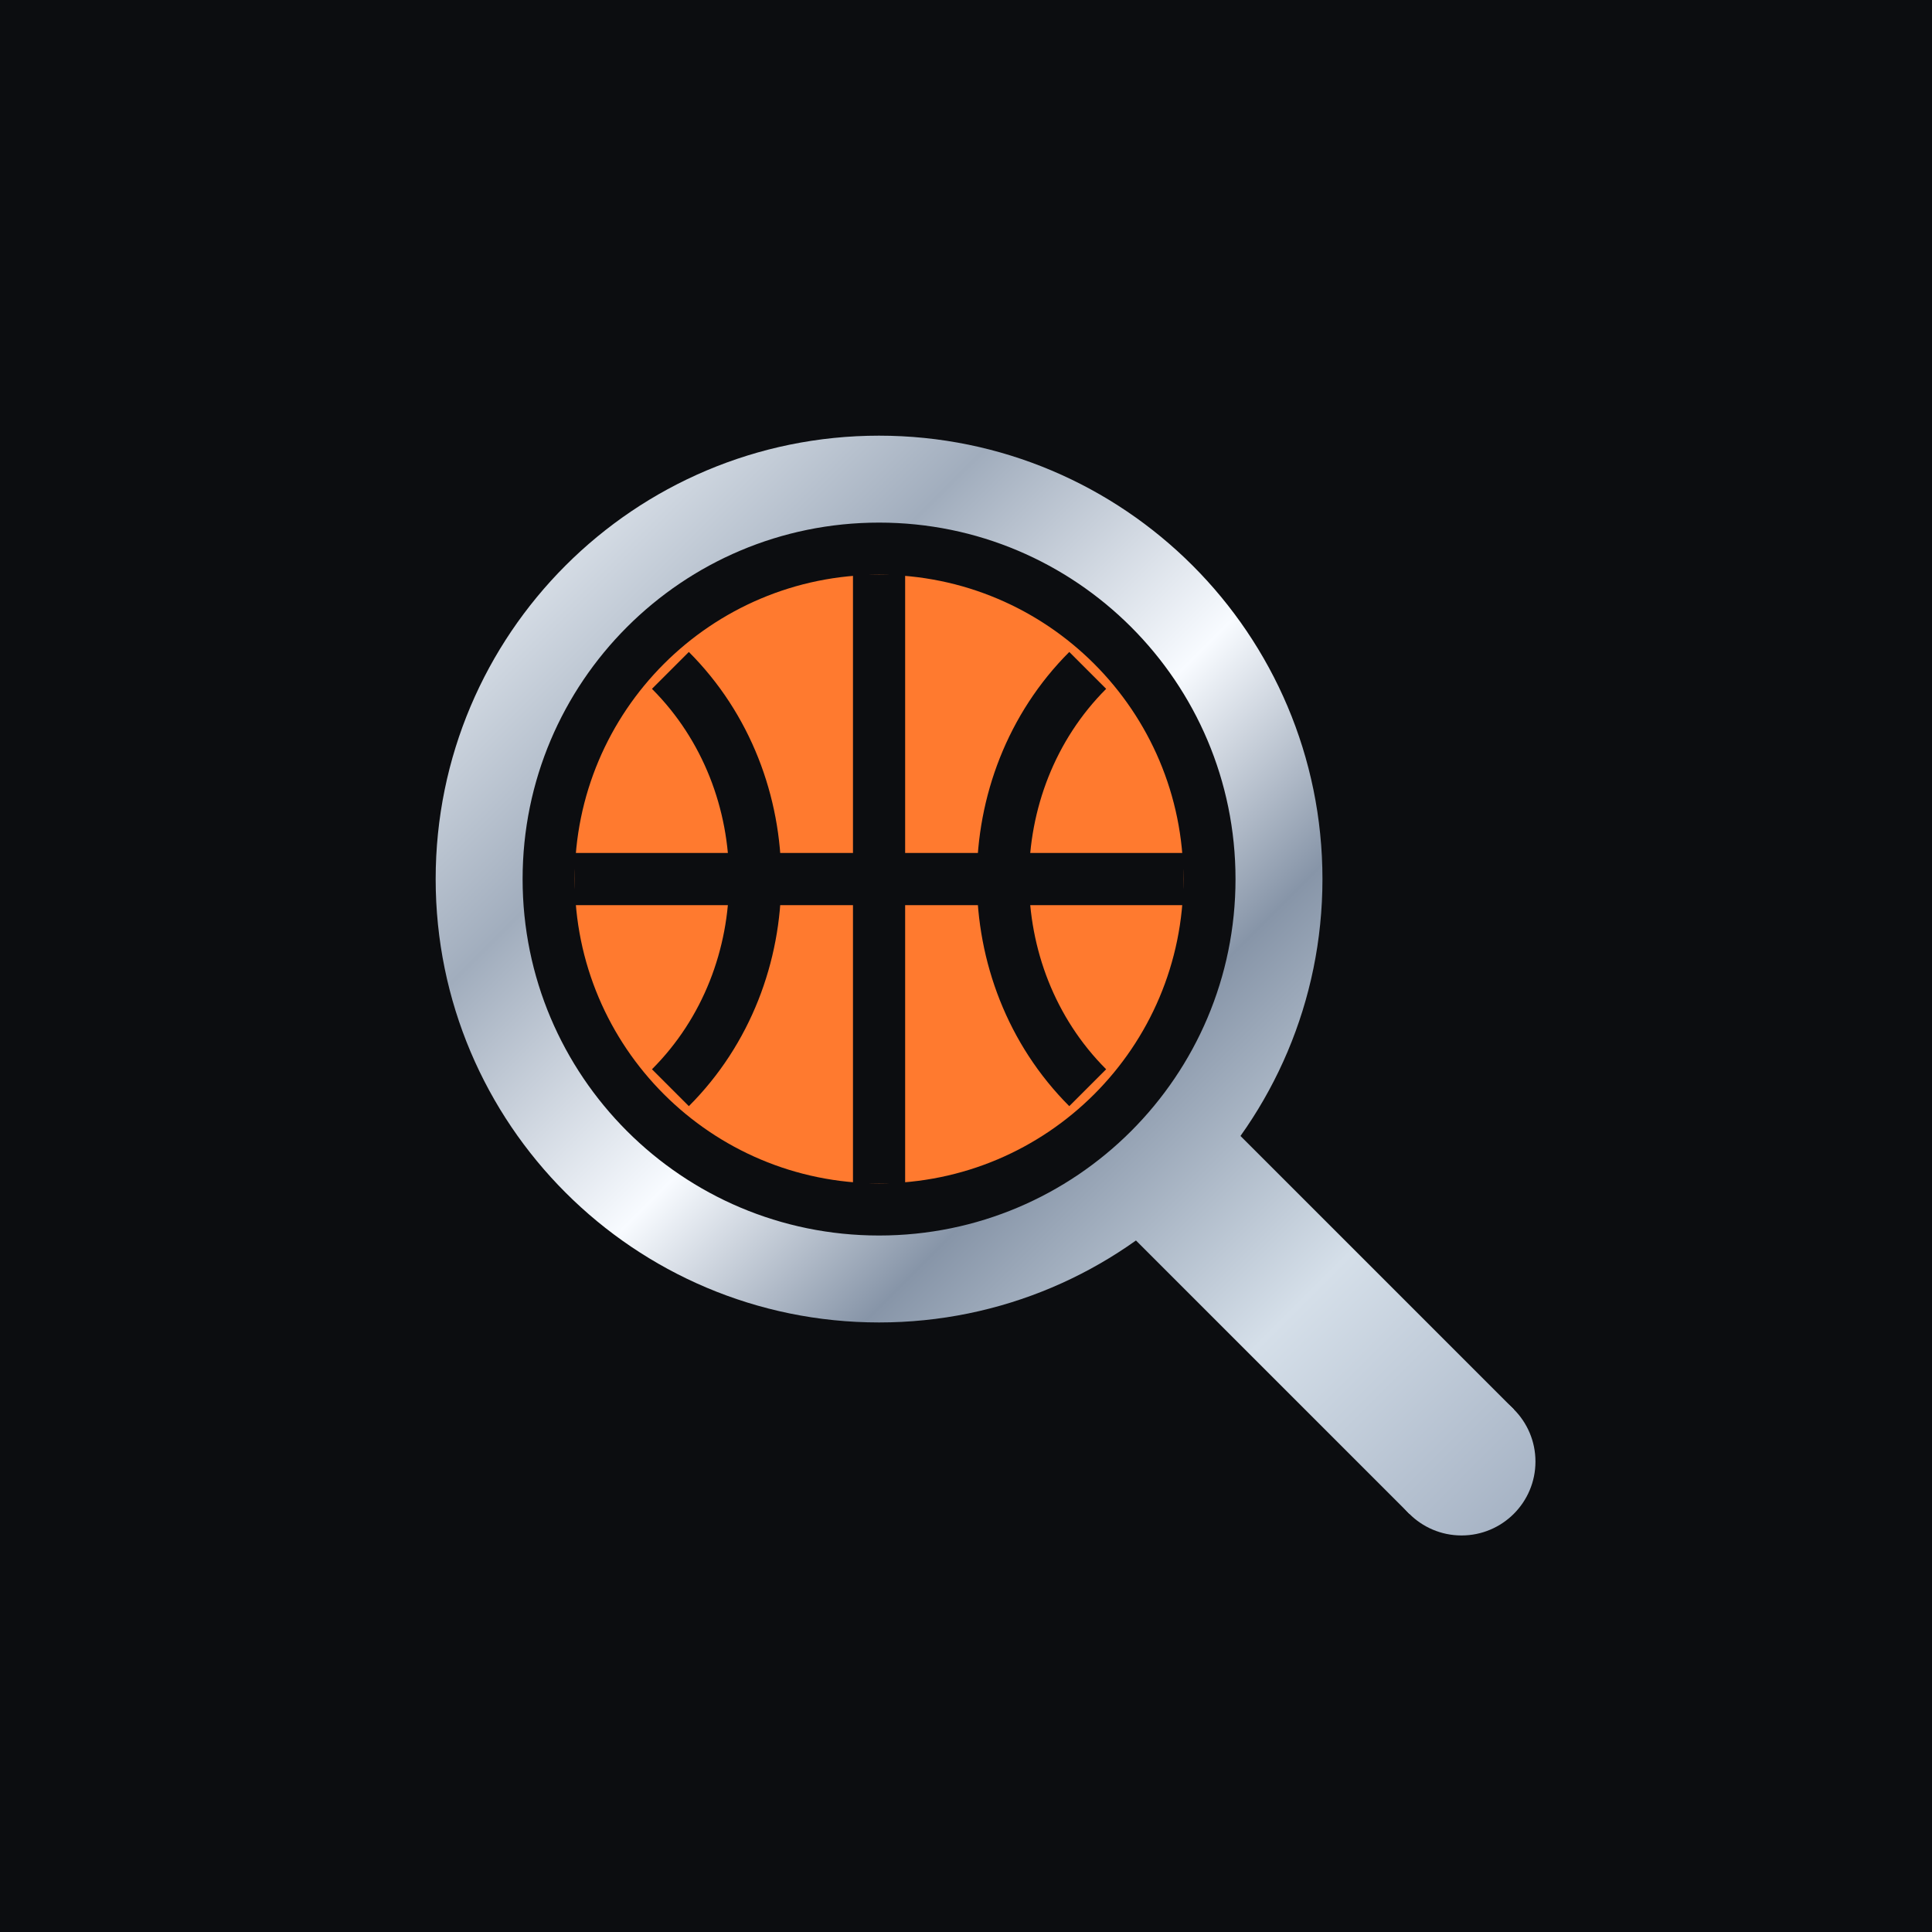
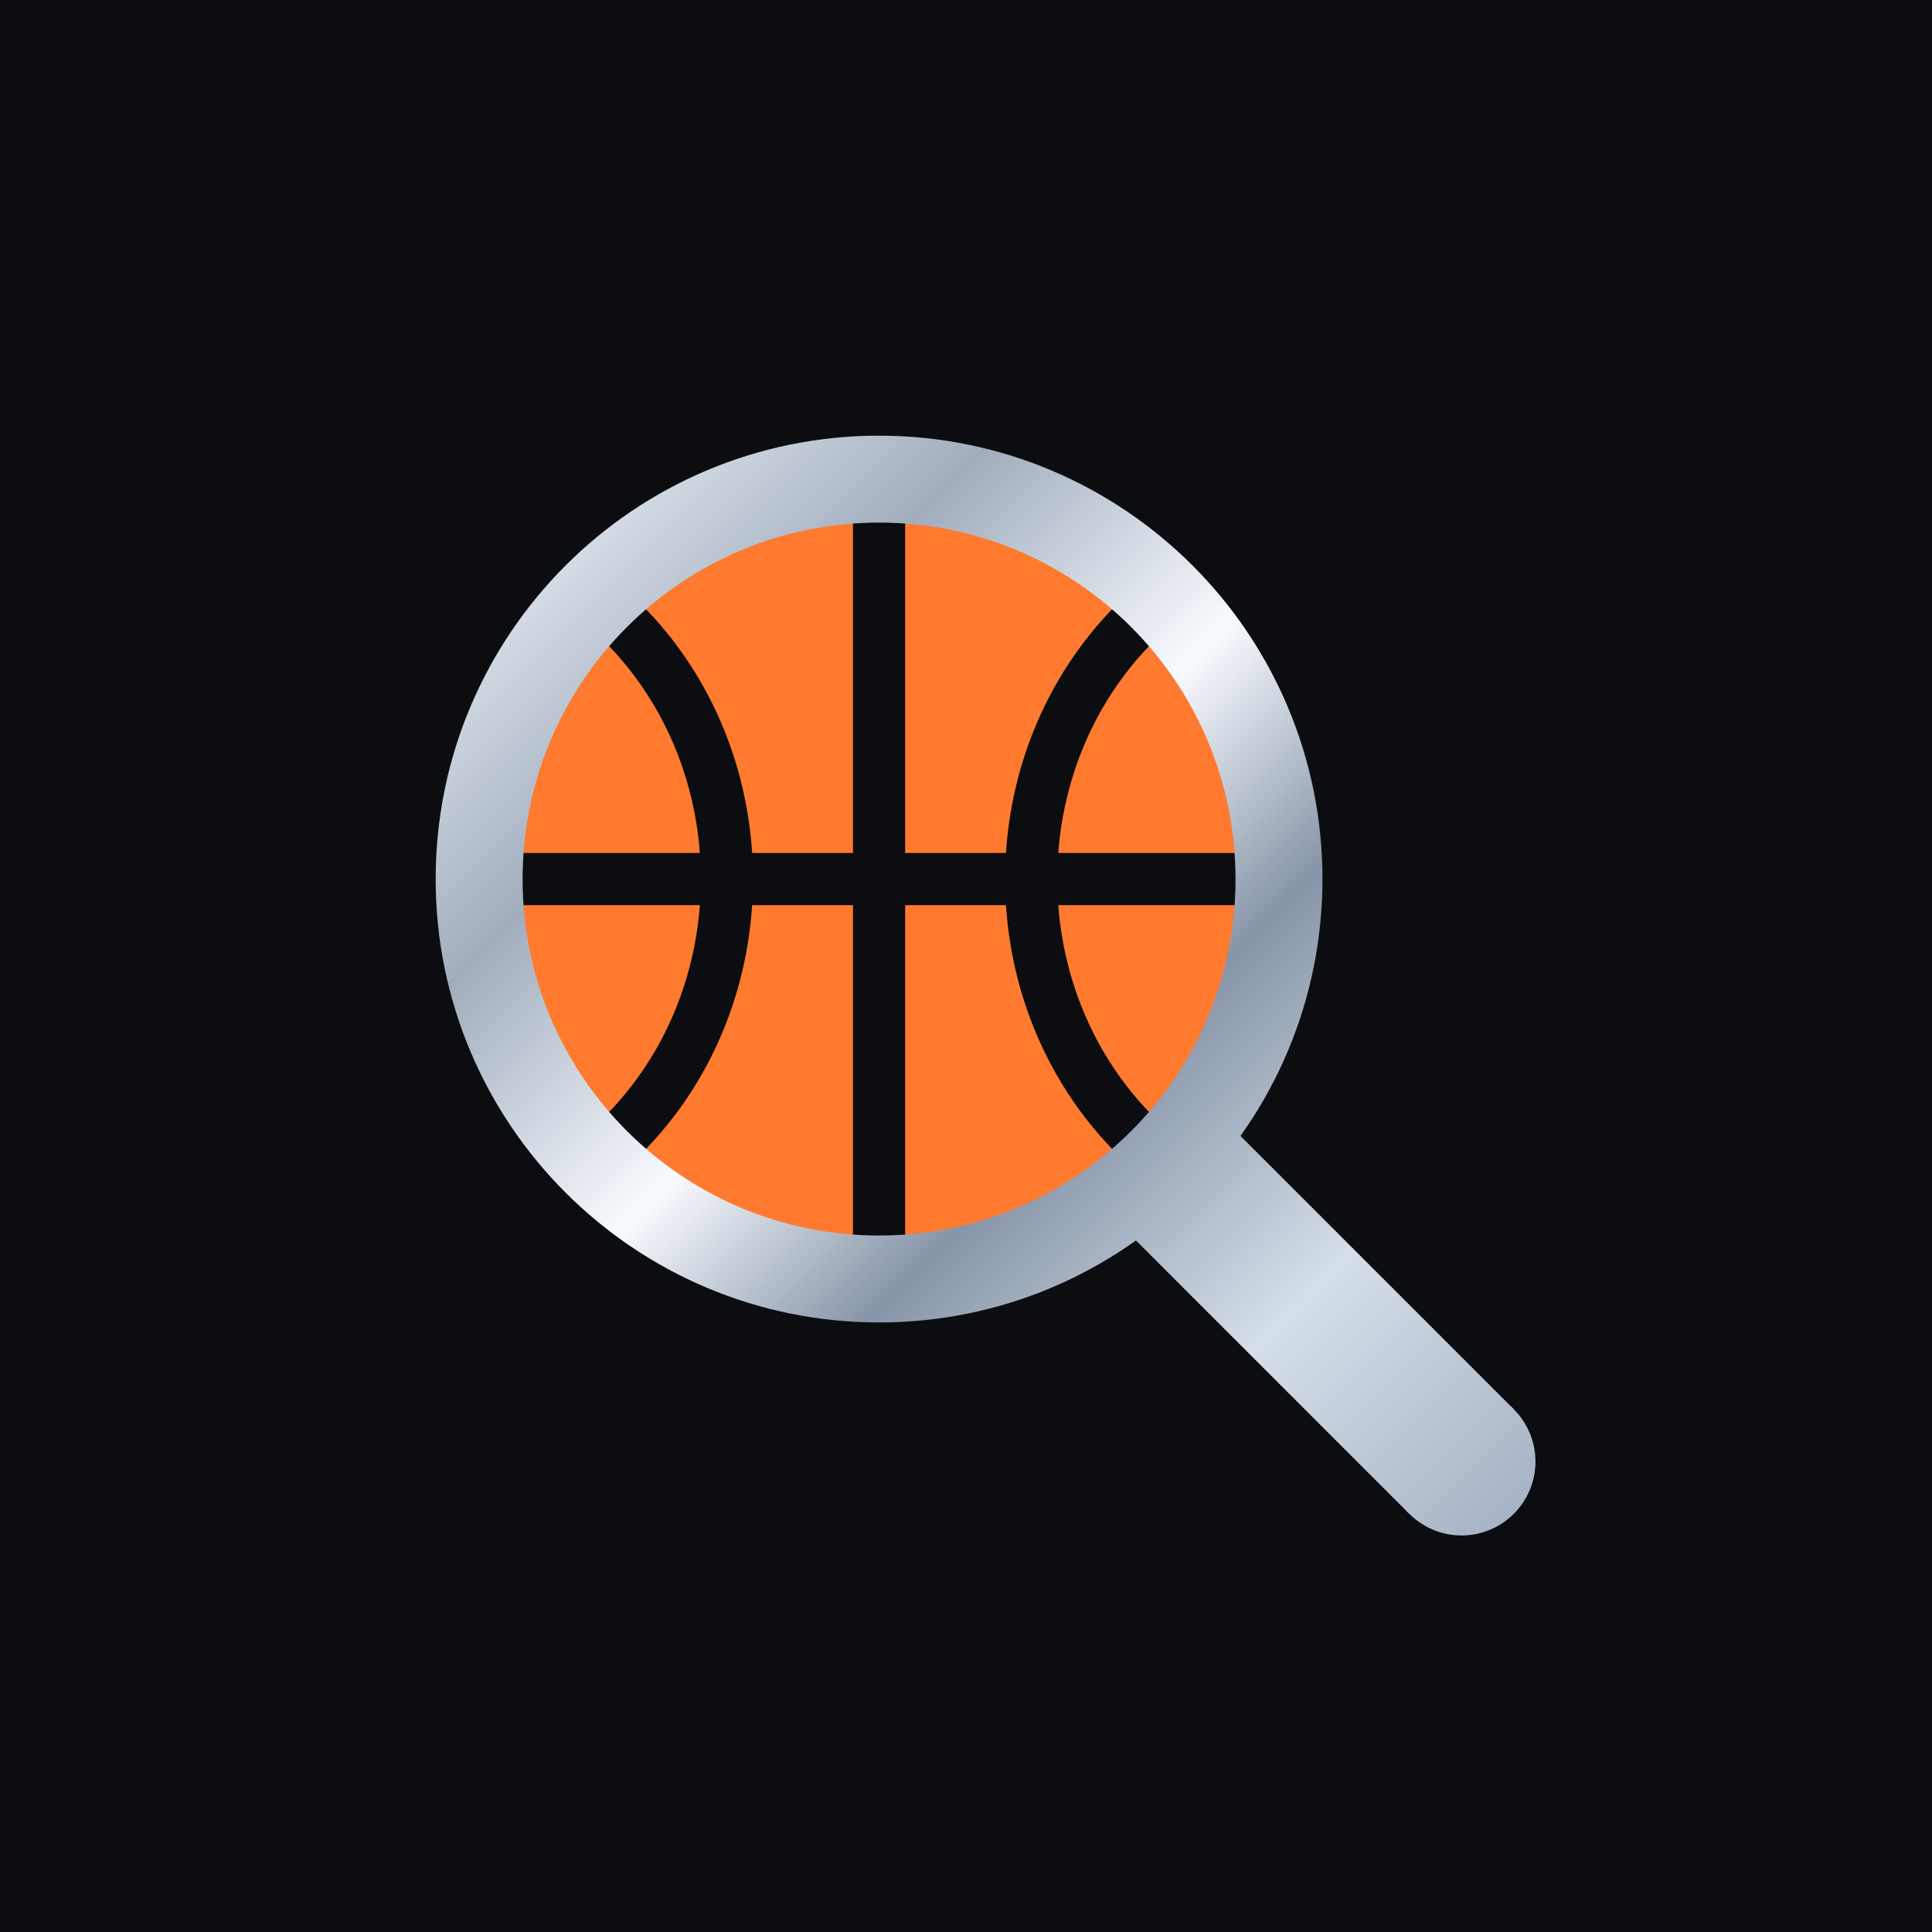
<svg xmlns="http://www.w3.org/2000/svg" viewBox="0 0 32 32" width="512" height="512">
  <defs>
    <linearGradient id="silver" x1="5" y1="5" x2="29" y2="29" gradientUnits="userSpaceOnUse">
      <stop offset="0" stop-color="#eef3f8" />
      <stop offset="0.22" stop-color="#a1adbd" />
      <stop offset="0.42" stop-color="#f8fbff" />
      <stop offset="0.58" stop-color="#8795a8" />
      <stop offset="0.78" stop-color="#d5dfe9" />
      <stop offset="1" stop-color="#a3b0c2" />
    </linearGradient>
  </defs>
  <rect width="32" height="32" fill="#0c0d10" />
  <g transform="translate(16 16) scale(0.72) translate(-16 -16)">
    <line x1="20.5" y1="20.5" x2="27.4" y2="27.4" stroke="url(#silver)" stroke-width="3.4" stroke-linecap="butt" />
    <circle cx="27.4" cy="27.4" r="1.7" fill="url(#silver)" />
-     <circle cx="14" cy="14" r="7" fill="#ff7a2f" />
-     <path d="M7 14h14M14 7v14M9.2 9.2c2.6 2.6 2.6 7 0 9.6M18.8 9.2c-2.6 2.6-2.6 7 0 9.6" fill="none" stroke="#0c0d10" stroke-width="1.2" />
+     <circle cx="14" cy="14" r="8.4" fill="#ff7a2f" />
+     <path d="M5.6 14h16.8M14 5.6v16.8M8.1 8.1c3.2 3.2 3.2 8.6 0 11.8M19.9 8.1c-3.2 3.2-3.2 8.6 0 11.8" fill="none" stroke="#0c0d10" stroke-width="1.2" />
    <circle cx="14" cy="14" r="9.2" fill="none" stroke="url(#silver)" stroke-width="2" />
  </g>
</svg>
